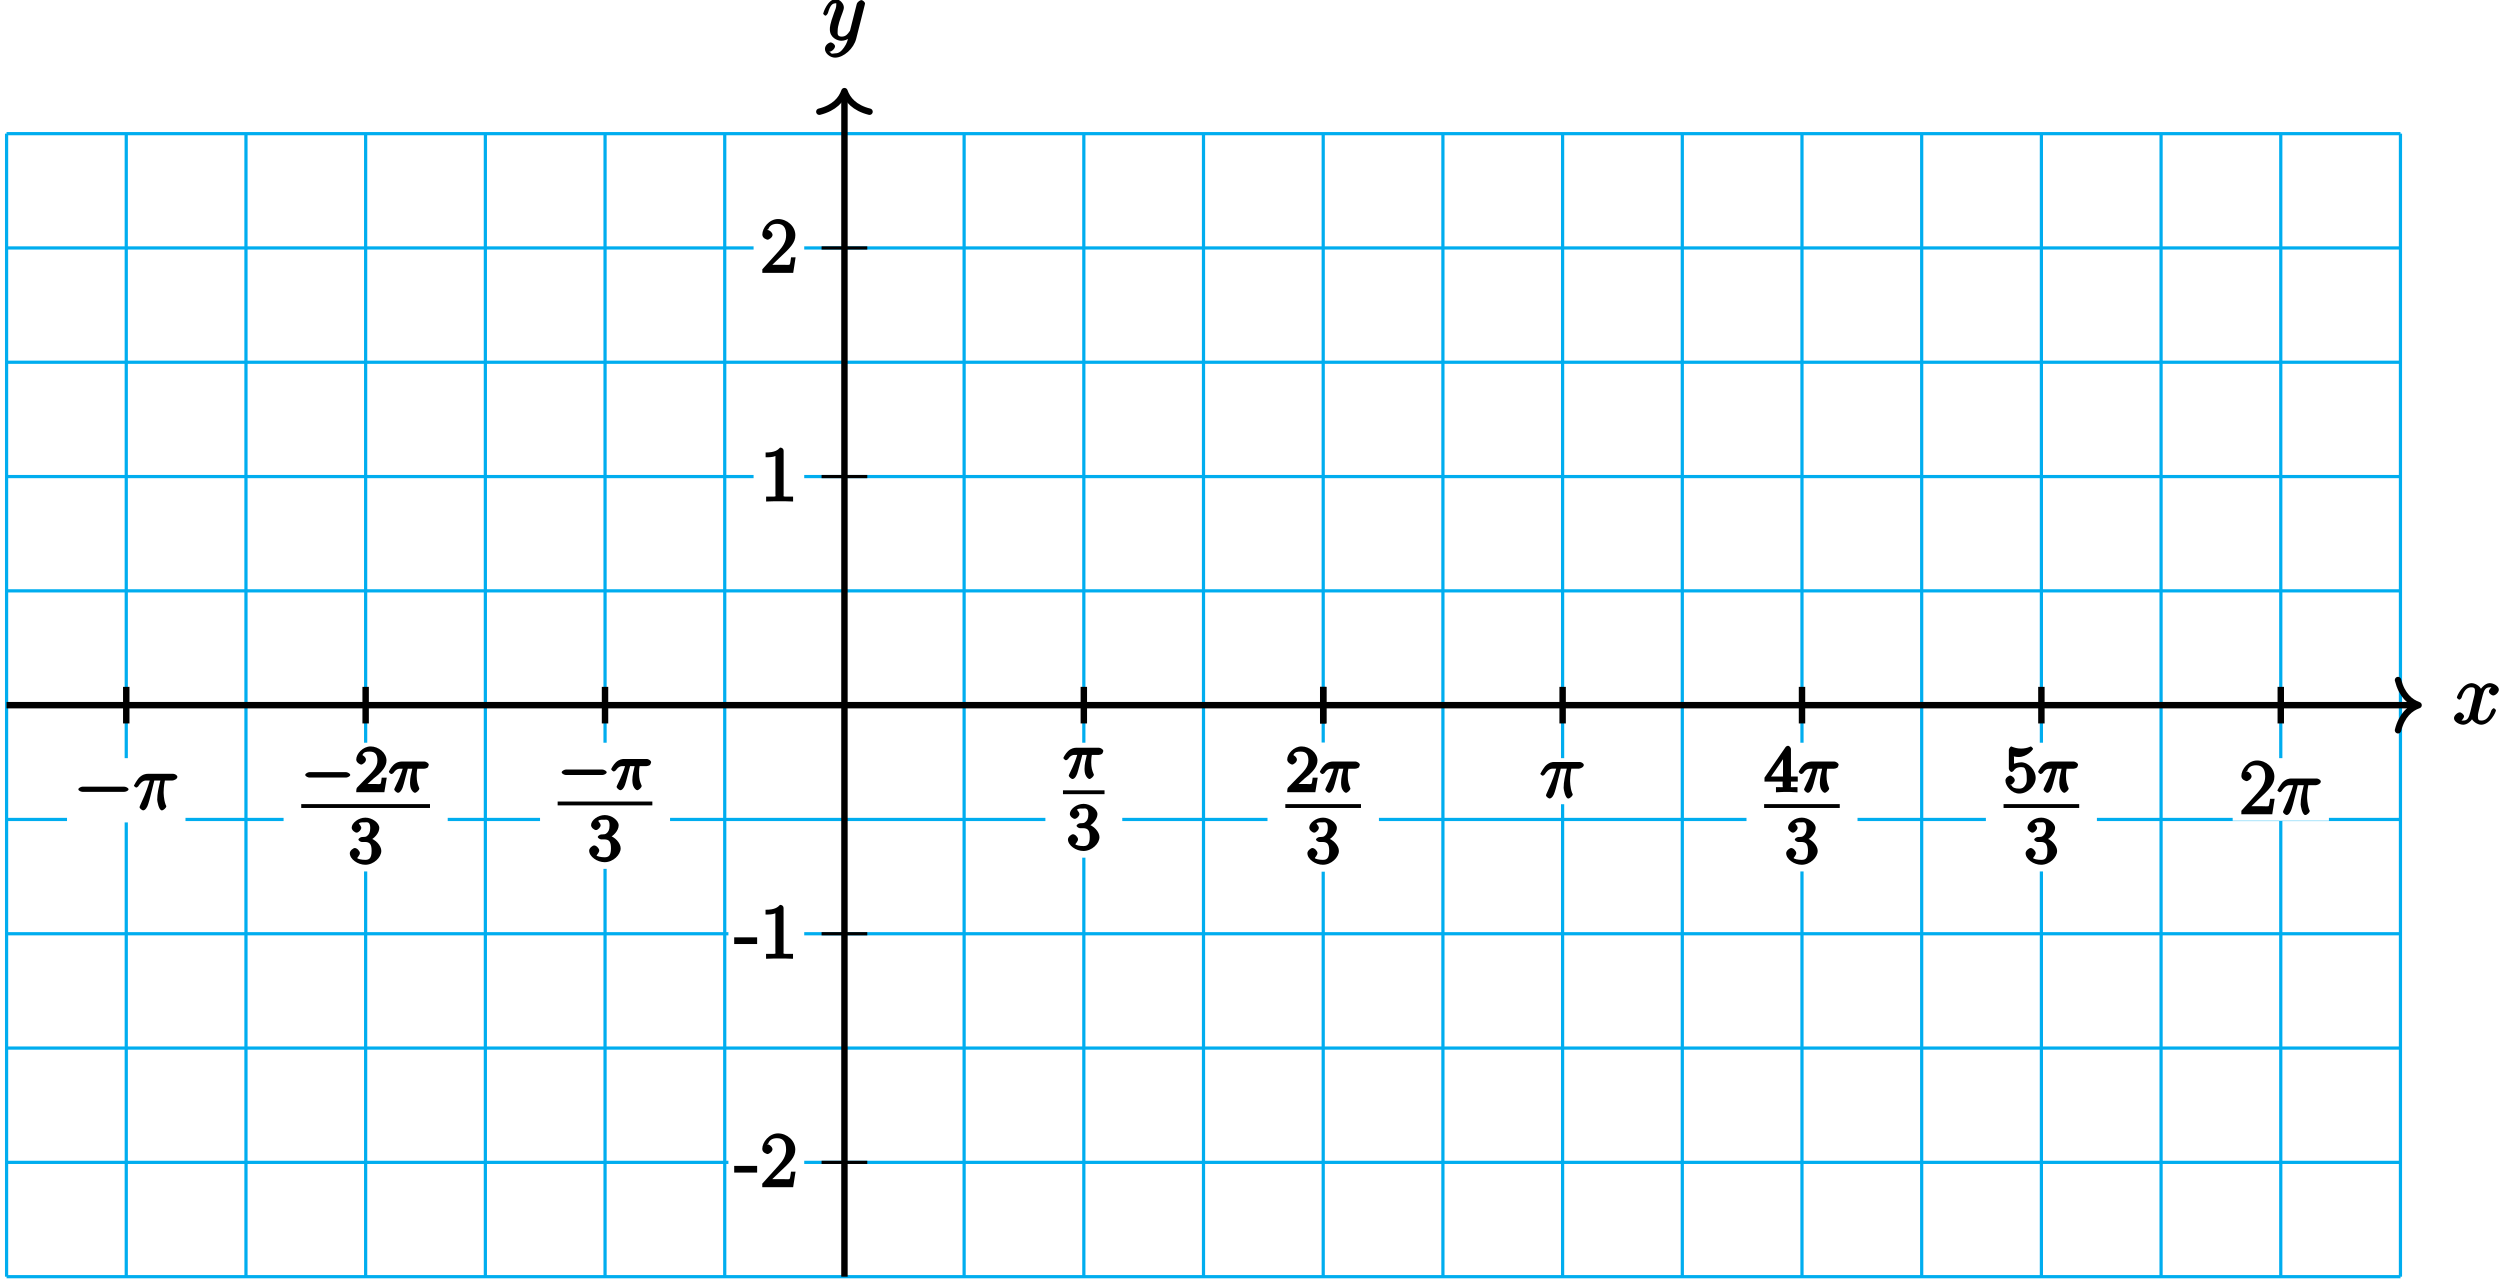
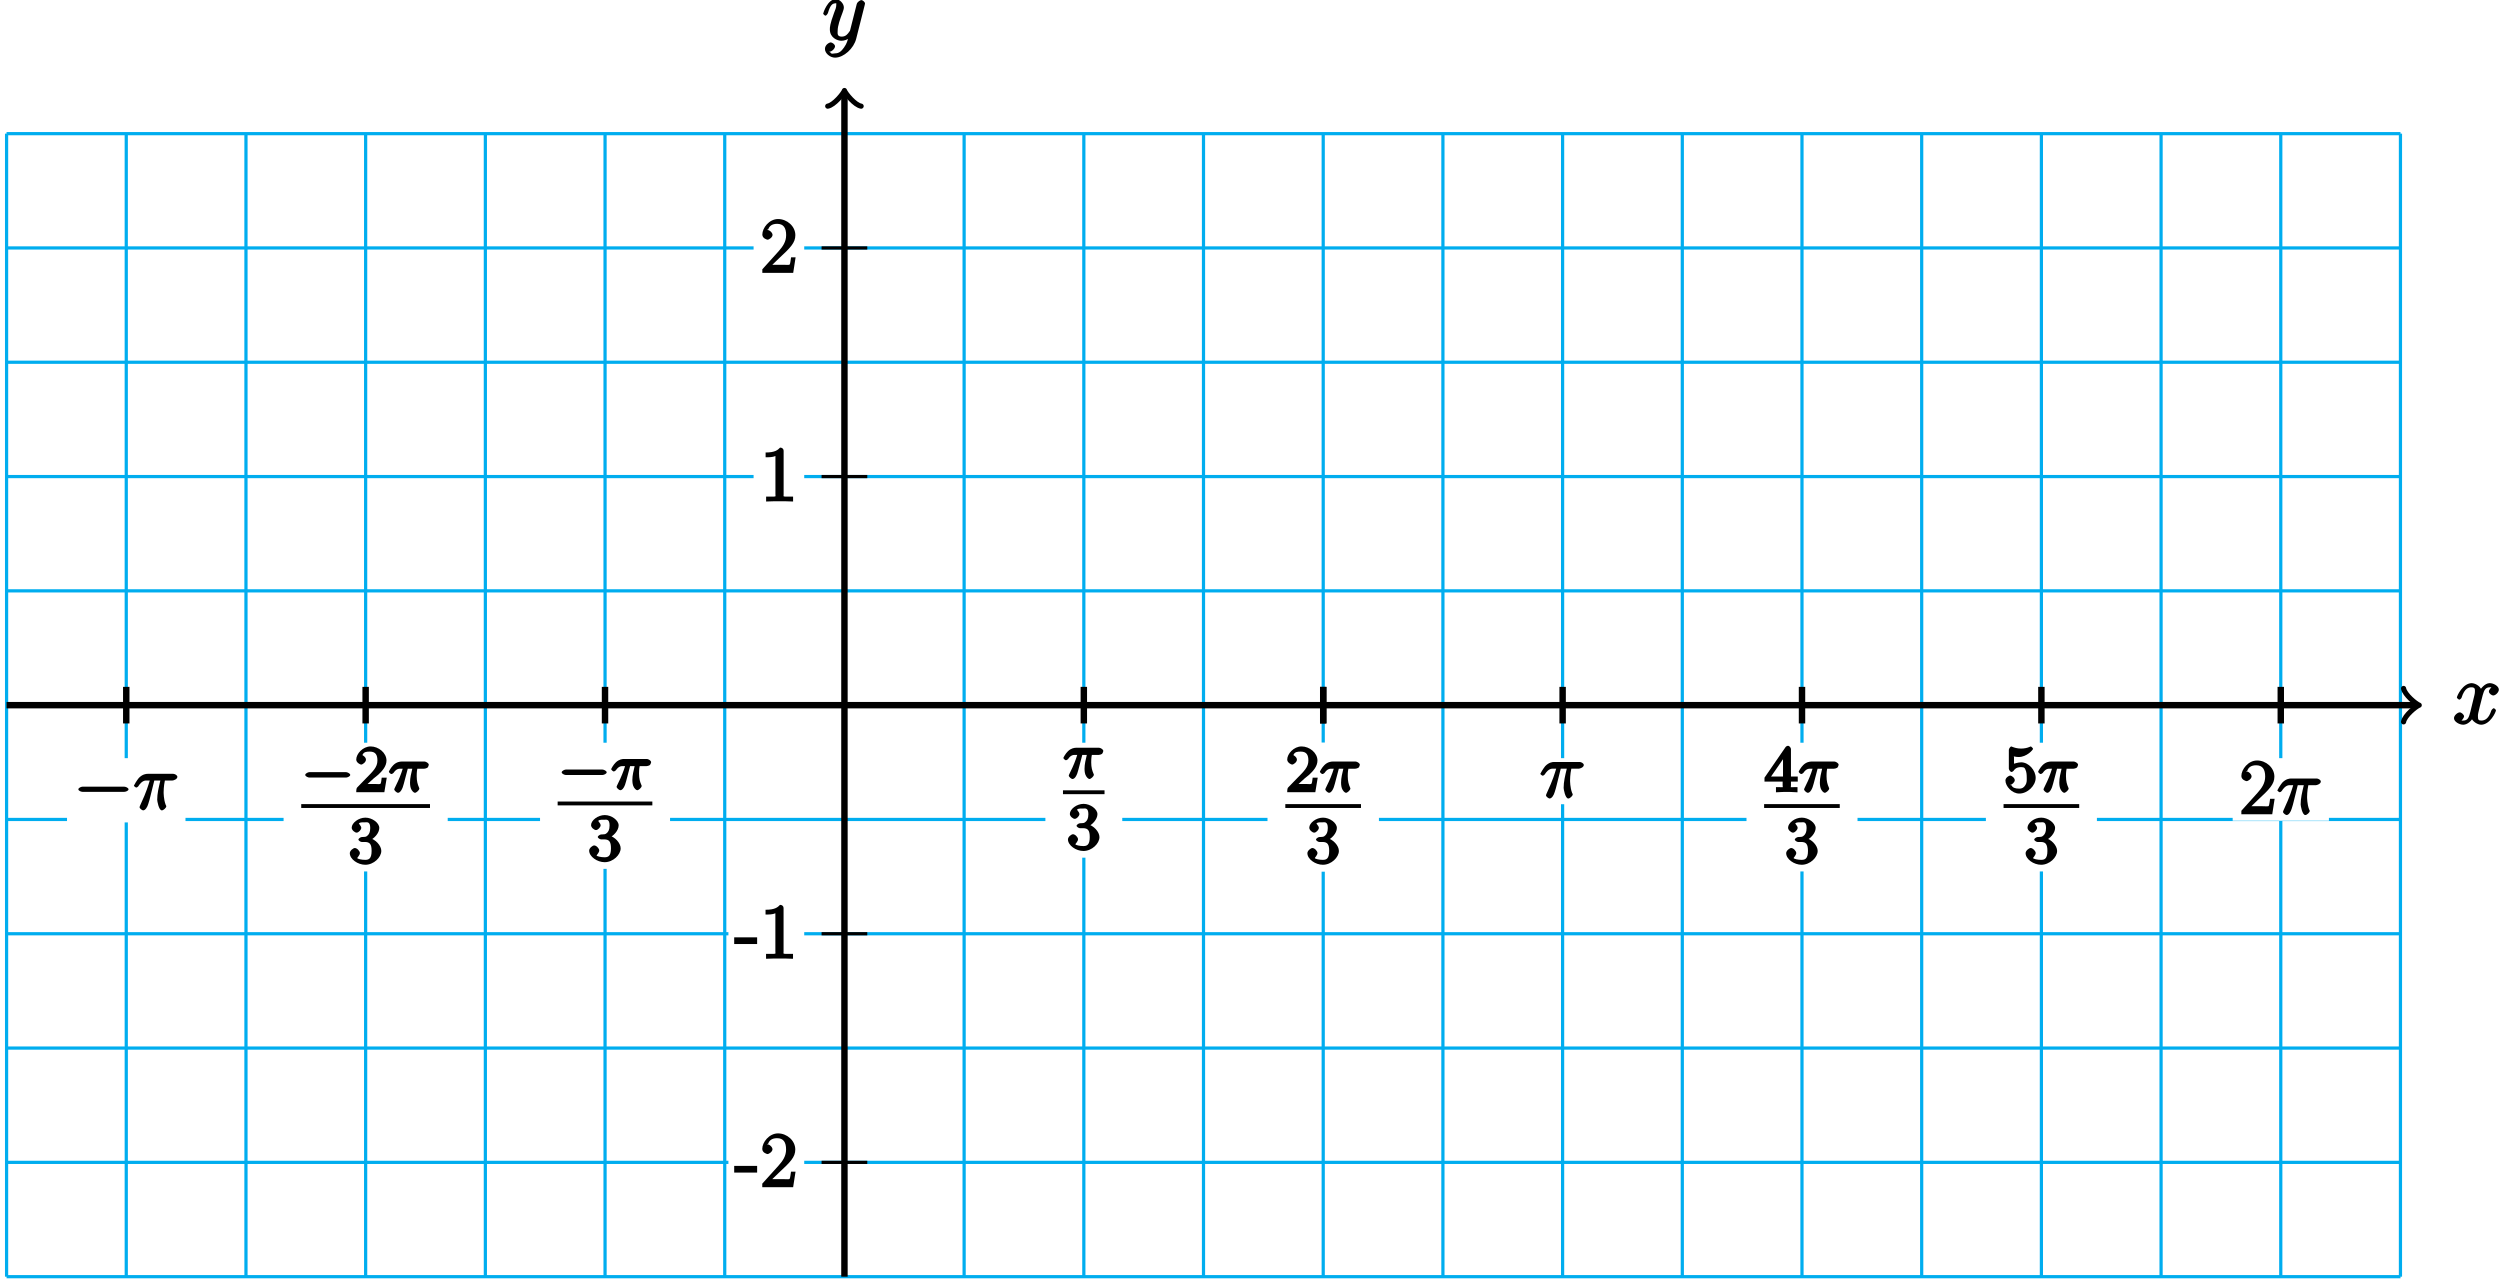
<svg xmlns="http://www.w3.org/2000/svg" xmlns:xlink="http://www.w3.org/1999/xlink" width="310pt" height="159pt" viewBox="0 0 310 159" version="1.1">
  <defs>
    <g>
      <symbol overflow="visible" id="glyph0-0">
        <path style="stroke:none;" d="" />
      </symbol>
      <symbol overflow="visible" id="glyph0-1">
        <path style="stroke:none;" d="M 5.109 -4.688 C 4.766 -4.625 4.453 -4.219 4.453 -4.016 C 4.453 -3.75 4.828 -3.516 4.984 -3.516 C 5.312 -3.516 5.688 -3.953 5.688 -4.234 C 5.688 -4.688 5.016 -5.047 4.562 -5.047 C 3.906 -5.047 3.375 -4.25 3.266 -4.047 L 3.609 -4.047 C 3.359 -4.859 2.531 -5.047 2.344 -5.047 C 1.234 -5.047 0.484 -3.484 0.484 -3.25 C 0.484 -3.203 0.703 -3 0.781 -3 C 0.859 -3 1 -3.109 1.062 -3.234 C 1.438 -4.453 1.984 -4.531 2.297 -4.531 C 2.781 -4.531 2.719 -4.234 2.719 -3.969 C 2.719 -3.734 2.641 -3.484 2.516 -2.969 L 2.156 -1.5 C 1.984 -0.844 1.859 -0.406 1.281 -0.406 C 1.234 -0.406 1.078 -0.359 0.844 -0.5 L 0.734 -0.25 C 1.125 -0.328 1.375 -0.797 1.375 -0.922 C 1.375 -1.141 1.047 -1.422 0.844 -1.422 C 0.578 -1.422 0.125 -1.047 0.125 -0.703 C 0.125 -0.25 0.812 0.109 1.266 0.109 C 1.781 0.109 2.266 -0.344 2.5 -0.781 L 2.203 -0.891 C 2.375 -0.266 3.094 0.109 3.484 0.109 C 4.594 0.109 5.328 -1.453 5.328 -1.688 C 5.328 -1.75 5.125 -1.938 5.062 -1.938 C 4.969 -1.938 4.781 -1.734 4.75 -1.641 C 4.453 -0.703 4 -0.406 3.516 -0.406 C 3.141 -0.406 3.094 -0.531 3.094 -0.984 C 3.094 -1.219 3.141 -1.391 3.312 -2.094 L 3.688 -3.562 C 3.859 -4.203 4.062 -4.531 4.547 -4.531 C 4.578 -4.531 4.75 -4.578 4.969 -4.438 Z M 5.109 -4.688 " />
      </symbol>
      <symbol overflow="visible" id="glyph0-2">
        <path style="stroke:none;" d="M 2.703 0.953 C 2.406 1.359 2.125 1.672 1.594 1.672 C 1.469 1.672 1.109 1.812 1.016 1.547 C 0.812 1.469 0.875 1.469 0.891 1.469 C 1.219 1.469 1.594 1.047 1.594 0.797 C 1.594 0.547 1.234 0.312 1.062 0.312 C 0.891 0.312 0.344 0.594 0.344 1.125 C 0.344 1.672 0.984 2.203 1.594 2.203 C 2.672 2.203 3.922 1.062 4.219 -0.141 L 5.281 -4.344 C 5.281 -4.391 5.312 -4.453 5.312 -4.516 C 5.312 -4.688 5.016 -4.938 4.859 -4.938 C 4.766 -4.938 4.359 -4.75 4.281 -4.422 L 3.484 -1.266 C 3.422 -1.062 3.469 -1.156 3.375 -1.031 C 3.172 -0.734 2.938 -0.406 2.422 -0.406 C 1.812 -0.406 1.922 -0.844 1.922 -1.141 C 1.922 -1.75 2.219 -2.578 2.516 -3.359 C 2.625 -3.672 2.688 -3.828 2.688 -4.031 C 2.688 -4.484 2.203 -5.047 1.672 -5.047 C 0.688 -5.047 0.125 -3.344 0.125 -3.25 C 0.125 -3.203 0.328 -3 0.406 -3 C 0.5 -3 0.672 -3.203 0.719 -3.344 C 0.984 -4.25 1.234 -4.531 1.641 -4.531 C 1.75 -4.531 1.75 -4.688 1.75 -4.328 C 1.75 -4.047 1.641 -3.734 1.469 -3.328 C 0.953 -1.922 0.953 -1.562 0.953 -1.297 C 0.953 -0.281 1.859 0.109 2.391 0.109 C 2.703 0.109 3.203 -0.031 3.469 -0.312 L 3.297 -0.484 C 3.141 0.109 3.078 0.422 2.703 0.953 Z M 2.703 0.953 " />
      </symbol>
      <symbol overflow="visible" id="glyph1-0">
        <path style="stroke:none;" d="" />
      </symbol>
      <symbol overflow="visible" id="glyph1-1">
        <path style="stroke:none;" d="M 2.766 -1.953 L 2.766 -2.641 L -0.078 -2.641 L -0.078 -1.812 L 2.766 -1.812 Z M 2.766 -1.953 " />
      </symbol>
      <symbol overflow="visible" id="glyph1-2">
        <path style="stroke:none;" d="M 2.922 -6.281 C 2.922 -6.5 2.75 -6.672 2.484 -6.672 C 2.203 -6.375 1.859 -6.062 0.688 -6.062 L 0.688 -5.469 C 1.094 -5.469 1.562 -5.469 1.906 -5.625 L 1.906 -0.891 C 1.906 -0.547 2.062 -0.594 1.219 -0.594 L 0.75 -0.594 L 0.75 0.016 C 1.188 -0.016 2.109 -0.016 2.422 -0.016 C 2.75 -0.016 3.656 -0.016 4.094 0.016 L 4.094 -0.594 L 3.625 -0.594 C 2.781 -0.594 2.922 -0.547 2.922 -0.891 Z M 2.922 -6.281 " />
      </symbol>
      <symbol overflow="visible" id="glyph1-3">
        <path style="stroke:none;" d="M 4.203 -1.922 L 3.844 -1.922 C 3.781 -1.594 3.766 -1.188 3.672 -1.031 C 3.609 -0.953 3.188 -1 2.891 -1 L 1.125 -1 L 1.25 -0.734 C 1.5 -0.953 2.078 -1.562 2.328 -1.781 C 3.781 -3.125 4.375 -3.734 4.375 -4.672 C 4.375 -5.781 3.344 -6.672 2.234 -6.672 C 1.125 -6.672 0.281 -5.562 0.281 -4.75 C 0.281 -4.25 0.891 -4.109 0.922 -4.109 C 1.125 -4.109 1.547 -4.406 1.547 -4.703 C 1.547 -4.969 1.188 -5.312 0.922 -5.312 C 0.828 -5.312 0.812 -5.312 1.016 -5.391 C 1.141 -5.797 1.484 -6.078 2.109 -6.078 C 2.922 -6.078 3.234 -5.562 3.234 -4.672 C 3.234 -3.859 2.828 -3.266 2.281 -2.656 L 0.281 -0.438 L 0.281 0 L 4.109 0 L 4.406 -1.922 Z M 4.203 -1.922 " />
      </symbol>
      <symbol overflow="visible" id="glyph2-0">
        <path style="stroke:none;" d="" />
      </symbol>
      <symbol overflow="visible" id="glyph2-1">
        <path style="stroke:none;" d="M 6.297 -2.203 C 6.469 -2.203 6.828 -2.328 6.828 -2.516 C 6.828 -2.703 6.469 -2.844 6.297 -2.844 L 1.125 -2.844 C 0.969 -2.844 0.609 -2.703 0.609 -2.516 C 0.609 -2.328 0.969 -2.203 1.125 -2.203 Z M 6.297 -2.203 " />
      </symbol>
      <symbol overflow="visible" id="glyph3-0">
        <path style="stroke:none;" d="" />
      </symbol>
      <symbol overflow="visible" id="glyph3-1">
        <path style="stroke:none;" d="M 2.484 -3.609 L 3.344 -3.609 C 3.125 -2.688 2.953 -1.984 2.953 -1.219 C 2.953 -1.094 3.141 0.094 3.531 0.094 C 3.734 0.094 4.078 -0.234 4.078 -0.406 C 4.078 -0.453 4.078 -0.469 4 -0.609 C 3.75 -1.266 3.75 -2.094 3.75 -2.156 C 3.75 -2.219 3.75 -2.891 3.906 -3.609 L 4.844 -3.609 C 4.969 -3.609 5.453 -3.766 5.453 -4.062 C 5.453 -4.281 5.109 -4.438 4.938 -4.438 L 1.781 -4.438 C 1.562 -4.438 1.125 -4.391 0.672 -3.922 C 0.438 -3.641 0.062 -3.016 0.062 -2.969 C 0.062 -2.906 0.297 -2.734 0.359 -2.734 C 0.422 -2.734 0.547 -2.812 0.594 -2.875 C 1.094 -3.656 1.469 -3.609 1.719 -3.609 L 2.031 -3.609 C 1.859 -3.047 1.625 -2.203 0.906 -0.672 C 0.828 -0.5 0.766 -0.359 0.766 -0.312 C 0.766 -0.109 1.125 0.094 1.203 0.094 C 1.484 0.094 1.734 -0.312 1.844 -0.703 C 2 -1.188 2 -1.219 2.094 -1.594 L 2.594 -3.609 Z M 2.484 -3.609 " />
      </symbol>
      <symbol overflow="visible" id="glyph4-0">
        <path style="stroke:none;" d="" />
      </symbol>
      <symbol overflow="visible" id="glyph4-1">
        <path style="stroke:none;" d="M 5.562 -1.812 C 5.703 -1.812 6.078 -1.953 6.078 -2.141 C 6.078 -2.328 5.703 -2.484 5.562 -2.484 L 1 -2.484 C 0.875 -2.484 0.5 -2.328 0.5 -2.141 C 0.5 -1.953 0.875 -1.812 1 -1.812 Z M 5.562 -1.812 " />
      </symbol>
      <symbol overflow="visible" id="glyph5-0">
        <path style="stroke:none;" d="" />
      </symbol>
      <symbol overflow="visible" id="glyph5-1">
        <path style="stroke:none;" d="M 2.375 -1.688 C 2.5 -1.797 2.844 -2.062 2.969 -2.172 C 3.453 -2.625 3.984 -3.203 3.984 -3.922 C 3.984 -4.875 3 -5.672 2.016 -5.672 C 1.047 -5.672 0.234 -4.75 0.234 -4.047 C 0.234 -3.656 0.734 -3.422 0.844 -3.422 C 1.016 -3.422 1.438 -3.719 1.438 -4.031 C 1.438 -4.438 0.859 -4.625 1.016 -4.625 C 1.172 -5.016 1.531 -5.031 1.922 -5.031 C 2.656 -5.031 2.859 -4.594 2.859 -3.922 C 2.859 -3.094 2.328 -2.609 1.391 -1.656 L 0.375 -0.609 C 0.281 -0.531 0.234 -0.375 0.234 0 L 3.719 0 L 4.016 -1.797 L 3.391 -1.797 C 3.344 -1.453 3.328 -1.172 3.234 -1.031 C 3.188 -0.969 2.719 -1.016 2.594 -1.016 L 1.172 -1.016 L 1.297 -0.703 Z M 2.375 -1.688 " />
      </symbol>
      <symbol overflow="visible" id="glyph5-2">
        <path style="stroke:none;" d="M 2.016 -2.656 C 2.641 -2.656 2.859 -2.375 2.859 -1.547 C 2.859 -0.547 2.484 -0.438 2.062 -0.438 C 1.625 -0.438 1.141 -0.547 1.078 -0.656 C 1.031 -0.656 1.406 -1.016 1.406 -1.281 C 1.406 -1.531 1.047 -1.906 0.781 -1.906 C 0.578 -1.906 0.156 -1.578 0.156 -1.266 C 0.156 -0.516 1.156 0.172 2.078 0.172 C 3.125 0.172 4.062 -0.75 4.062 -1.547 C 4.062 -2.203 3.344 -3 2.531 -3.172 L 2.531 -2.812 C 3.156 -3.031 3.812 -3.75 3.812 -4.391 C 3.812 -5.031 2.922 -5.672 2.094 -5.672 C 1.234 -5.672 0.391 -5.016 0.391 -4.422 C 0.391 -4.125 0.781 -3.812 1 -3.812 C 1.25 -3.812 1.578 -4.172 1.578 -4.406 C 1.578 -4.688 1.141 -4.984 1.328 -4.984 C 1.438 -5.125 1.922 -5.094 2.062 -5.094 C 2.266 -5.094 2.688 -5.219 2.688 -4.391 C 2.688 -3.828 2.516 -3.625 2.406 -3.5 C 2.156 -3.25 2.109 -3.297 1.625 -3.266 C 1.469 -3.25 1.219 -3.062 1.219 -2.953 C 1.219 -2.844 1.484 -2.656 1.625 -2.656 Z M 2.016 -2.656 " />
      </symbol>
      <symbol overflow="visible" id="glyph5-3">
        <path style="stroke:none;" d="M 3.328 -5.344 C 3.328 -5.5 3.141 -5.75 2.969 -5.75 C 2.875 -5.75 2.719 -5.688 2.641 -5.562 L 0.047 -1.797 L 0.047 -1.312 L 2.297 -1.312 L 2.297 -0.828 C 2.297 -0.531 2.469 -0.625 1.844 -0.625 L 1.469 -0.625 L 1.469 0.016 C 2.344 -0.031 2.359 -0.031 2.812 -0.031 C 3.266 -0.031 3.281 -0.031 4.141 0.016 L 4.141 -0.625 L 3.781 -0.625 C 3.156 -0.625 3.328 -0.531 3.328 -0.828 L 3.328 -1.312 L 4.172 -1.312 L 4.172 -1.938 L 3.328 -1.938 Z M 2.344 -4.688 L 2.344 -1.938 L 0.859 -1.938 L 2.672 -4.562 Z M 2.344 -4.688 " />
      </symbol>
      <symbol overflow="visible" id="glyph5-4">
        <path style="stroke:none;" d="M 1.109 -4.484 C 1.219 -4.453 1.531 -4.359 1.875 -4.359 C 2.875 -4.359 3.656 -5.25 3.656 -5.375 C 3.656 -5.453 3.422 -5.672 3.375 -5.672 C 3.359 -5.672 3.219 -5.609 3.172 -5.594 C 2.969 -5.5 2.594 -5.406 2.172 -5.406 C 1.703 -5.406 1.312 -5.531 1.125 -5.609 C 1.109 -5.609 0.969 -5.672 0.953 -5.672 C 0.859 -5.672 0.656 -5.391 0.656 -5.25 L 0.656 -2.922 C 0.656 -2.766 0.859 -2.5 0.984 -2.5 C 1.047 -2.5 1.188 -2.578 1.234 -2.641 C 1.328 -2.766 1.5 -3.109 2.188 -3.109 C 2.625 -3.109 2.656 -2.938 2.719 -2.781 C 2.859 -2.5 2.875 -2.125 2.875 -1.812 C 2.875 -1.516 2.922 -1.219 2.703 -0.875 C 2.547 -0.625 2.359 -0.438 1.938 -0.438 C 1.422 -0.438 1.094 -0.578 1.016 -0.828 C 0.75 -0.906 0.812 -0.906 0.812 -0.906 C 1.031 -0.906 1.391 -1.234 1.391 -1.484 C 1.391 -1.781 0.984 -2.062 0.828 -2.062 C 0.672 -2.062 0.234 -1.797 0.234 -1.453 C 0.234 -0.734 1.047 0.172 1.953 0.172 C 2.953 0.172 3.984 -0.781 3.984 -1.781 C 3.984 -2.703 3.125 -3.703 2.188 -3.703 C 1.797 -3.703 1.281 -3.516 1.297 -3.531 L 1.297 -4.422 Z M 1.109 -4.484 " />
      </symbol>
      <symbol overflow="visible" id="glyph6-0">
        <path style="stroke:none;" d="" />
      </symbol>
      <symbol overflow="visible" id="glyph6-1">
        <path style="stroke:none;" d="M 2.266 -2.906 L 2.953 -2.906 C 2.828 -2.359 2.672 -1.781 2.672 -1.188 C 2.672 -1.125 2.672 -0.781 2.766 -0.5 C 2.875 -0.172 3.141 0.078 3.281 0.078 C 3.453 0.078 3.828 -0.25 3.828 -0.453 C 3.828 -0.5 3.812 -0.516 3.781 -0.594 C 3.625 -0.953 3.5 -1.344 3.5 -1.984 C 3.5 -2.172 3.5 -2.516 3.578 -2.906 L 4.406 -2.906 C 4.531 -2.906 4.734 -2.969 4.828 -3.031 C 4.922 -3.109 5 -3.344 5 -3.391 C 5 -3.625 4.609 -3.797 4.484 -3.797 L 1.609 -3.797 C 1.438 -3.797 1 -3.75 0.609 -3.359 C 0.312 -3.078 0.047 -2.578 0.047 -2.531 C 0.047 -2.453 0.281 -2.25 0.344 -2.25 C 0.438 -2.25 0.578 -2.328 0.625 -2.391 C 1.016 -2.969 1.359 -2.906 1.531 -2.906 L 1.766 -2.906 C 1.578 -2.25 1.219 -1.406 1 -0.984 C 0.812 -0.578 0.719 -0.422 0.719 -0.344 C 0.719 -0.188 1.047 0.078 1.172 0.078 C 1.484 0.078 1.75 -0.406 1.906 -1.062 L 2.391 -2.906 Z M 2.266 -2.906 " />
      </symbol>
    </g>
  </defs>
  <g id="surface1">
    <path style="fill:none;stroke-width:0.399;stroke-linecap:butt;stroke-linejoin:miter;stroke:rgb(0%,67.839%,93.729%);stroke-opacity:1;stroke-miterlimit:10;" d="M -103.897 -70.869 L 192.95 -70.869 M -103.897 -56.693 L 192.95 -56.693 M -103.897 -42.521 L 192.95 -42.521 M -103.897 -28.345 L 192.95 -28.345 M -103.897 -14.173 L 192.95 -14.173 M -103.897 -0.001 L 192.95 -0.001 M -103.897 14.174 L 192.95 14.174 M -103.897 28.346 L 192.95 28.346 M -103.897 42.522 L 192.95 42.522 M -103.897 56.694 L 192.95 56.694 M -103.897 70.866 L 192.95 70.866 M -103.894 -70.869 L -103.894 70.866 M -89.054 -70.869 L -89.054 70.866 M -74.21 -70.869 L -74.21 70.866 M -59.37 -70.869 L -59.37 70.866 M -44.526 -70.869 L -44.526 70.866 M -29.683 -70.869 L -29.683 70.866 M -14.843 -70.869 L -14.843 70.866 M 0.001 -70.869 L 0.001 70.866 M 14.841 -70.869 L 14.841 70.866 M 29.685 -70.869 L 29.685 70.866 M 44.524 -70.869 L 44.524 70.866 M 59.368 -70.869 L 59.368 70.866 M 74.212 -70.869 L 74.212 70.866 M 89.052 -70.869 L 89.052 70.866 M 103.895 -70.869 L 103.895 70.866 M 118.735 -70.869 L 118.735 70.866 M 133.579 -70.869 L 133.579 70.866 M 148.423 -70.869 L 148.423 70.866 M 163.263 -70.869 L 163.263 70.866 M 178.106 -70.869 L 178.106 70.866 M 192.946 -70.869 L 192.946 70.866 " transform="matrix(1,0,0,-1,104.71,87.44)" />
-     <path style="fill:none;stroke-width:0.797;stroke-linecap:butt;stroke-linejoin:miter;stroke:rgb(0%,0%,0%);stroke-opacity:1;stroke-miterlimit:10;" d="M -103.897 -0.001 L 194.794 -0.001 " transform="matrix(1,0,0,-1,104.71,87.44)" />
-     <path style="fill:none;stroke-width:0.797;stroke-linecap:round;stroke-linejoin:round;stroke:rgb(0%,0%,0%);stroke-opacity:1;stroke-miterlimit:10;" d="M -2.549 3.112 C -2.084 1.245 -1.045 0.362 -0.002 -0.001 C -1.045 -0.365 -2.084 -1.244 -2.549 -3.111 " transform="matrix(1,0,0,-1,299.9043,87.44)" />
+     <path style="fill:none;stroke-width:0.797;stroke-linecap:butt;stroke-linejoin:miter;stroke:rgb(0%,0%,0%);stroke-opacity:1;stroke-miterlimit:10;" d="M -103.897 -0.001 L 194.884 -0.001 " transform="matrix(1,0,0,-1,104.71,87.44)" />
+     <path style="fill:none;stroke-width:0.638;stroke-linecap:round;stroke-linejoin:round;stroke:rgb(0%,0%,0%);stroke-opacity:1;stroke-miterlimit:10;" d="M -1.552 2.073 C -1.424 1.295 -0.002 0.131 0.389 -0.001 C -0.002 -0.13 -1.424 -1.294 -1.552 -2.072 " transform="matrix(1,0,0,-1,299.5954,87.44)" />
    <g style="fill:rgb(0%,0%,0%);fill-opacity:1;">
      <use xlink:href="#glyph0-1" x="304.169" y="89.756" />
    </g>
-     <path style="fill:none;stroke-width:0.797;stroke-linecap:butt;stroke-linejoin:miter;stroke:rgb(0%,0%,0%);stroke-opacity:1;stroke-miterlimit:10;" d="M 0.001 -70.869 L 0.001 75.741 " transform="matrix(1,0,0,-1,104.71,87.44)" />
-     <path style="fill:none;stroke-width:0.797;stroke-linecap:round;stroke-linejoin:round;stroke:rgb(0%,0%,0%);stroke-opacity:1;stroke-miterlimit:10;" d="M -2.549 3.112 C -2.084 1.245 -1.045 0.362 0.001 -0.001 C -1.045 -0.364 -2.084 -1.243 -2.549 -3.11 " transform="matrix(0,-1,-1,0,104.71,11.30223)" />
+     <path style="fill:none;stroke-width:0.797;stroke-linecap:butt;stroke-linejoin:miter;stroke:rgb(0%,0%,0%);stroke-opacity:1;stroke-miterlimit:10;" d="M 0.001 -70.869 L 0.001 75.831 " transform="matrix(1,0,0,-1,104.71,87.44)" />
+     <path style="fill:none;stroke-width:0.638;stroke-linecap:round;stroke-linejoin:round;stroke:rgb(0%,0%,0%);stroke-opacity:1;stroke-miterlimit:10;" d="M -1.553 2.073 C -1.424 1.296 0.002 0.128 0.388 -0.001 C 0.002 -0.13 -1.424 -1.294 -1.553 -2.071 " transform="matrix(0,-1,-1,0,104.71,11.61108)" />
    <g style="fill:rgb(0%,0%,0%);fill-opacity:1;">
      <use xlink:href="#glyph0-2" x="101.949" y="4.946" />
    </g>
    <path style="fill:none;stroke-width:0.399;stroke-linecap:butt;stroke-linejoin:miter;stroke:rgb(0%,0%,0%);stroke-opacity:1;stroke-miterlimit:10;" d="M 2.833 -28.345 L -2.835 -28.345 " transform="matrix(1,0,0,-1,104.71,87.44)" />
    <path style=" stroke:none;fill-rule:nonzero;fill:rgb(100%,100%,100%);fill-opacity:1;" d="M 99.723 111.906 L 90.324 111.906 L 90.324 119.664 L 99.723 119.664 Z M 99.723 111.906 " />
    <g style="fill:rgb(0%,0%,0%);fill-opacity:1;">
      <use xlink:href="#glyph1-1" x="91.118" y="118.872" />
      <use xlink:href="#glyph1-2" x="94.24" y="118.872" />
    </g>
    <path style="fill:none;stroke-width:0.399;stroke-linecap:butt;stroke-linejoin:miter;stroke:rgb(0%,0%,0%);stroke-opacity:1;stroke-miterlimit:10;" d="M 2.833 28.346 L -2.835 28.346 " transform="matrix(1,0,0,-1,104.71,87.44)" />
    <path style=" stroke:none;fill-rule:nonzero;fill:rgb(100%,100%,100%);fill-opacity:1;" d="M 99.723 55.215 L 93.445 55.215 L 93.445 62.973 L 99.723 62.973 Z M 99.723 55.215 " />
    <g style="fill:rgb(0%,0%,0%);fill-opacity:1;">
      <use xlink:href="#glyph1-2" x="94.248" y="62.172" />
    </g>
    <path style="fill:none;stroke-width:0.399;stroke-linecap:butt;stroke-linejoin:miter;stroke:rgb(0%,0%,0%);stroke-opacity:1;stroke-miterlimit:10;" d="M 2.833 -56.693 L -2.835 -56.693 " transform="matrix(1,0,0,-1,104.71,87.44)" />
    <path style=" stroke:none;fill-rule:nonzero;fill:rgb(100%,100%,100%);fill-opacity:1;" d="M 99.723 140.254 L 90.324 140.254 L 90.324 148.012 L 99.723 148.012 Z M 99.723 140.254 " />
    <g style="fill:rgb(0%,0%,0%);fill-opacity:1;">
      <use xlink:href="#glyph1-1" x="91.118" y="147.212" />
      <use xlink:href="#glyph1-3" x="94.24" y="147.212" />
    </g>
    <path style="fill:none;stroke-width:0.399;stroke-linecap:butt;stroke-linejoin:miter;stroke:rgb(0%,0%,0%);stroke-opacity:1;stroke-miterlimit:10;" d="M 2.833 56.694 L -2.835 56.694 " transform="matrix(1,0,0,-1,104.71,87.44)" />
    <path style=" stroke:none;fill-rule:nonzero;fill:rgb(100%,100%,100%);fill-opacity:1;" d="M 99.723 26.867 L 93.445 26.867 L 93.445 34.625 L 99.723 34.625 Z M 99.723 26.867 " />
    <g style="fill:rgb(0%,0%,0%);fill-opacity:1;">
      <use xlink:href="#glyph1-3" x="94.248" y="33.832" />
    </g>
    <path style="fill:none;stroke-width:0.797;stroke-linecap:butt;stroke-linejoin:miter;stroke:rgb(0%,0%,0%);stroke-opacity:1;stroke-miterlimit:10;" d="M -89.054 2.268 L -89.054 -2.267 " transform="matrix(1,0,0,-1,104.71,87.44)" />
    <path style=" stroke:none;fill-rule:nonzero;fill:rgb(100%,100%,100%);fill-opacity:1;" d="M 23 94.012 L 8.312 94.012 L 8.312 101.98 L 23 101.98 Z M 23 94.012 " />
    <g style="fill:rgb(0%,0%,0%);fill-opacity:1;">
      <use xlink:href="#glyph2-1" x="9.108" y="100.392" />
    </g>
    <g style="fill:rgb(0%,0%,0%);fill-opacity:1;">
      <use xlink:href="#glyph3-1" x="16.54" y="100.392" />
    </g>
    <path style="fill:none;stroke-width:0.797;stroke-linecap:butt;stroke-linejoin:miter;stroke:rgb(0%,0%,0%);stroke-opacity:1;stroke-miterlimit:10;" d="M 89.056 2.268 L 89.056 -2.267 " transform="matrix(1,0,0,-1,104.71,87.44)" />
    <path style=" stroke:none;fill-rule:nonzero;fill:rgb(100%,100%,100%);fill-opacity:1;" d="M 197.391 94.012 L 190.141 94.012 L 190.141 99.723 L 197.391 99.723 Z M 197.391 94.012 " />
    <g style="fill:rgb(0%,0%,0%);fill-opacity:1;">
      <use xlink:href="#glyph3-1" x="190.938" y="98.922" />
    </g>
    <path style="fill:none;stroke-width:0.797;stroke-linecap:butt;stroke-linejoin:miter;stroke:rgb(0%,0%,0%);stroke-opacity:1;stroke-miterlimit:10;" d="M -59.37 2.268 L -59.37 -2.267 " transform="matrix(1,0,0,-1,104.71,87.44)" />
    <path style=" stroke:none;fill-rule:nonzero;fill:rgb(100%,100%,100%);fill-opacity:1;" d="M 35.164 108.059 L 55.516 108.059 L 55.516 92.098 L 35.164 92.098 Z M 35.164 108.059 " />
    <g style="fill:rgb(0%,0%,0%);fill-opacity:1;">
      <use xlink:href="#glyph4-1" x="37.35" y="98.23" />
    </g>
    <g style="fill:rgb(0%,0%,0%);fill-opacity:1;">
      <use xlink:href="#glyph5-1" x="43.94" y="98.23" />
    </g>
    <g style="fill:rgb(0%,0%,0%);fill-opacity:1;">
      <use xlink:href="#glyph6-1" x="48.17" y="98.23" />
    </g>
    <path style="fill:none;stroke-width:0.478;stroke-linecap:butt;stroke-linejoin:miter;stroke:rgb(0%,0%,0%);stroke-opacity:1;stroke-miterlimit:10;" d="M 161.902 -141.449 L 177.87 -141.449 " transform="matrix(1,0,0,-1,-124.55,-41.5)" />
    <g style="fill:rgb(0%,0%,0%);fill-opacity:1;">
      <use xlink:href="#glyph5-2" x="43.22" y="107.06" />
    </g>
    <path style="fill:none;stroke-width:0.797;stroke-linecap:butt;stroke-linejoin:miter;stroke:rgb(0%,0%,0%);stroke-opacity:1;stroke-miterlimit:10;" d="M -29.687 2.268 L -29.687 -2.267 " transform="matrix(1,0,0,-1,104.71,87.44)" />
    <path style=" stroke:none;fill-rule:nonzero;fill:rgb(100%,100%,100%);fill-opacity:1;" d="M 66.965 107.738 L 83.086 107.738 L 83.086 92.098 L 66.965 92.098 Z M 66.965 107.738 " />
    <g style="fill:rgb(0%,0%,0%);fill-opacity:1;">
      <use xlink:href="#glyph4-1" x="69.15" y="97.91" />
    </g>
    <g style="fill:rgb(0%,0%,0%);fill-opacity:1;">
      <use xlink:href="#glyph6-1" x="75.74" y="97.91" />
    </g>
    <path style="fill:none;stroke-width:0.478;stroke-linecap:butt;stroke-linejoin:miter;stroke:rgb(0%,0%,0%);stroke-opacity:1;stroke-miterlimit:10;" d="M 161.898 -141.449 L 173.641 -141.449 " transform="matrix(1,0,0,-1,-92.75,-41.82)" />
    <g style="fill:rgb(0%,0%,0%);fill-opacity:1;">
      <use xlink:href="#glyph5-2" x="72.9" y="106.74" />
    </g>
    <path style="fill:none;stroke-width:0.797;stroke-linecap:butt;stroke-linejoin:miter;stroke:rgb(0%,0%,0%);stroke-opacity:1;stroke-miterlimit:10;" d="M 29.685 2.268 L 29.685 -2.267 " transform="matrix(1,0,0,-1,104.71,87.44)" />
    <path style=" stroke:none;fill-rule:nonzero;fill:rgb(100%,100%,100%);fill-opacity:1;" d="M 129.629 106.352 L 139.16 106.352 L 139.16 92.098 L 129.629 92.098 Z M 129.629 106.352 " />
    <g style="fill:rgb(0%,0%,0%);fill-opacity:1;">
      <use xlink:href="#glyph6-1" x="131.81" y="96.52" />
    </g>
    <path style="fill:none;stroke-width:0.478;stroke-linecap:butt;stroke-linejoin:miter;stroke:rgb(0%,0%,0%);stroke-opacity:1;stroke-miterlimit:10;" d="M 161.899 -141.448 L 167.051 -141.448 " transform="matrix(1,0,0,-1,-30.09,-43.21)" />
    <g style="fill:rgb(0%,0%,0%);fill-opacity:1;">
      <use xlink:href="#glyph5-2" x="132.27" y="105.35" />
    </g>
    <path style="fill:none;stroke-width:0.797;stroke-linecap:butt;stroke-linejoin:miter;stroke:rgb(0%,0%,0%);stroke-opacity:1;stroke-miterlimit:10;" d="M 59.368 2.268 L 59.368 -2.267 " transform="matrix(1,0,0,-1,104.71,87.44)" />
    <path style=" stroke:none;fill-rule:nonzero;fill:rgb(100%,100%,100%);fill-opacity:1;" d="M 157.195 108.059 L 170.961 108.059 L 170.961 92.098 L 157.195 92.098 Z M 157.195 108.059 " />
    <g style="fill:rgb(0%,0%,0%);fill-opacity:1;">
      <use xlink:href="#glyph5-1" x="159.38" y="98.23" />
    </g>
    <g style="fill:rgb(0%,0%,0%);fill-opacity:1;">
      <use xlink:href="#glyph6-1" x="163.62" y="98.23" />
    </g>
    <path style="fill:none;stroke-width:0.478;stroke-linecap:butt;stroke-linejoin:miter;stroke:rgb(0%,0%,0%);stroke-opacity:1;stroke-miterlimit:10;" d="M 161.899 -141.449 L 171.282 -141.449 " transform="matrix(1,0,0,-1,-2.52,-41.5)" />
    <g style="fill:rgb(0%,0%,0%);fill-opacity:1;">
      <use xlink:href="#glyph5-2" x="161.96" y="107.06" />
    </g>
    <path style="fill:none;stroke-width:0.797;stroke-linecap:butt;stroke-linejoin:miter;stroke:rgb(0%,0%,0%);stroke-opacity:1;stroke-miterlimit:10;" d="M 118.739 2.268 L 118.739 -2.267 " transform="matrix(1,0,0,-1,104.71,87.44)" />
    <path style=" stroke:none;fill-rule:nonzero;fill:rgb(100%,100%,100%);fill-opacity:1;" d="M 216.566 108.059 L 230.332 108.059 L 230.332 92.098 L 216.566 92.098 Z M 216.566 108.059 " />
    <g style="fill:rgb(0%,0%,0%);fill-opacity:1;">
      <use xlink:href="#glyph5-3" x="218.75" y="98.23" />
    </g>
    <g style="fill:rgb(0%,0%,0%);fill-opacity:1;">
      <use xlink:href="#glyph6-1" x="222.99" y="98.23" />
    </g>
    <path style="fill:none;stroke-width:0.478;stroke-linecap:butt;stroke-linejoin:miter;stroke:rgb(0%,0%,0%);stroke-opacity:1;stroke-miterlimit:10;" d="M 161.9 -141.449 L 171.279 -141.449 " transform="matrix(1,0,0,-1,56.85,-41.5)" />
    <g style="fill:rgb(0%,0%,0%);fill-opacity:1;">
      <use xlink:href="#glyph5-2" x="221.33" y="107.06" />
    </g>
    <path style="fill:none;stroke-width:0.797;stroke-linecap:butt;stroke-linejoin:miter;stroke:rgb(0%,0%,0%);stroke-opacity:1;stroke-miterlimit:10;" d="M 148.423 2.268 L 148.423 -2.267 " transform="matrix(1,0,0,-1,104.71,87.44)" />
    <path style=" stroke:none;fill-rule:nonzero;fill:rgb(100%,100%,100%);fill-opacity:1;" d="M 246.25 108.059 L 260.016 108.059 L 260.016 92.098 L 246.25 92.098 Z M 246.25 108.059 " />
    <g style="fill:rgb(0%,0%,0%);fill-opacity:1;">
      <use xlink:href="#glyph5-4" x="248.44" y="98.23" />
    </g>
    <g style="fill:rgb(0%,0%,0%);fill-opacity:1;">
      <use xlink:href="#glyph6-1" x="252.68" y="98.23" />
    </g>
    <path style="fill:none;stroke-width:0.478;stroke-linecap:butt;stroke-linejoin:miter;stroke:rgb(0%,0%,0%);stroke-opacity:1;stroke-miterlimit:10;" d="M 161.901 -141.449 L 171.28 -141.449 " transform="matrix(1,0,0,-1,86.54,-41.5)" />
    <g style="fill:rgb(0%,0%,0%);fill-opacity:1;">
      <use xlink:href="#glyph5-2" x="251.02" y="107.06" />
    </g>
    <path style="fill:none;stroke-width:0.797;stroke-linecap:butt;stroke-linejoin:miter;stroke:rgb(0%,0%,0%);stroke-opacity:1;stroke-miterlimit:10;" d="M 59.368 2.268 L 59.368 -2.267 " transform="matrix(1,0,0,-1,104.71,87.44)" />
    <path style=" stroke:none;fill-rule:nonzero;fill:rgb(100%,100%,100%);fill-opacity:1;" d="M 157.195 108.059 L 170.961 108.059 L 170.961 92.098 L 157.195 92.098 Z M 157.195 108.059 " />
    <g style="fill:rgb(0%,0%,0%);fill-opacity:1;">
      <use xlink:href="#glyph5-1" x="159.38" y="98.23" />
    </g>
    <g style="fill:rgb(0%,0%,0%);fill-opacity:1;">
      <use xlink:href="#glyph6-1" x="163.62" y="98.23" />
    </g>
    <path style="fill:none;stroke-width:0.478;stroke-linecap:butt;stroke-linejoin:miter;stroke:rgb(0%,0%,0%);stroke-opacity:1;stroke-miterlimit:10;" d="M 161.899 -141.449 L 171.282 -141.449 " transform="matrix(1,0,0,-1,-2.52,-41.5)" />
    <g style="fill:rgb(0%,0%,0%);fill-opacity:1;">
      <use xlink:href="#glyph5-2" x="161.96" y="107.06" />
    </g>
    <path style="fill:none;stroke-width:0.797;stroke-linecap:butt;stroke-linejoin:miter;stroke:rgb(0%,0%,0%);stroke-opacity:1;stroke-miterlimit:10;" d="M 178.106 2.268 L 178.106 -2.267 " transform="matrix(1,0,0,-1,104.71,87.44)" />
    <path style=" stroke:none;fill-rule:nonzero;fill:rgb(100%,100%,100%);fill-opacity:1;" d="M 288.785 94.012 L 276.852 94.012 L 276.852 101.77 L 288.785 101.77 Z M 288.785 94.012 " />
    <g style="fill:rgb(0%,0%,0%);fill-opacity:1;">
      <use xlink:href="#glyph1-3" x="277.648" y="100.972" />
    </g>
    <g style="fill:rgb(0%,0%,0%);fill-opacity:1;">
      <use xlink:href="#glyph3-1" x="282.328" y="100.972" />
    </g>
  </g>
</svg>
